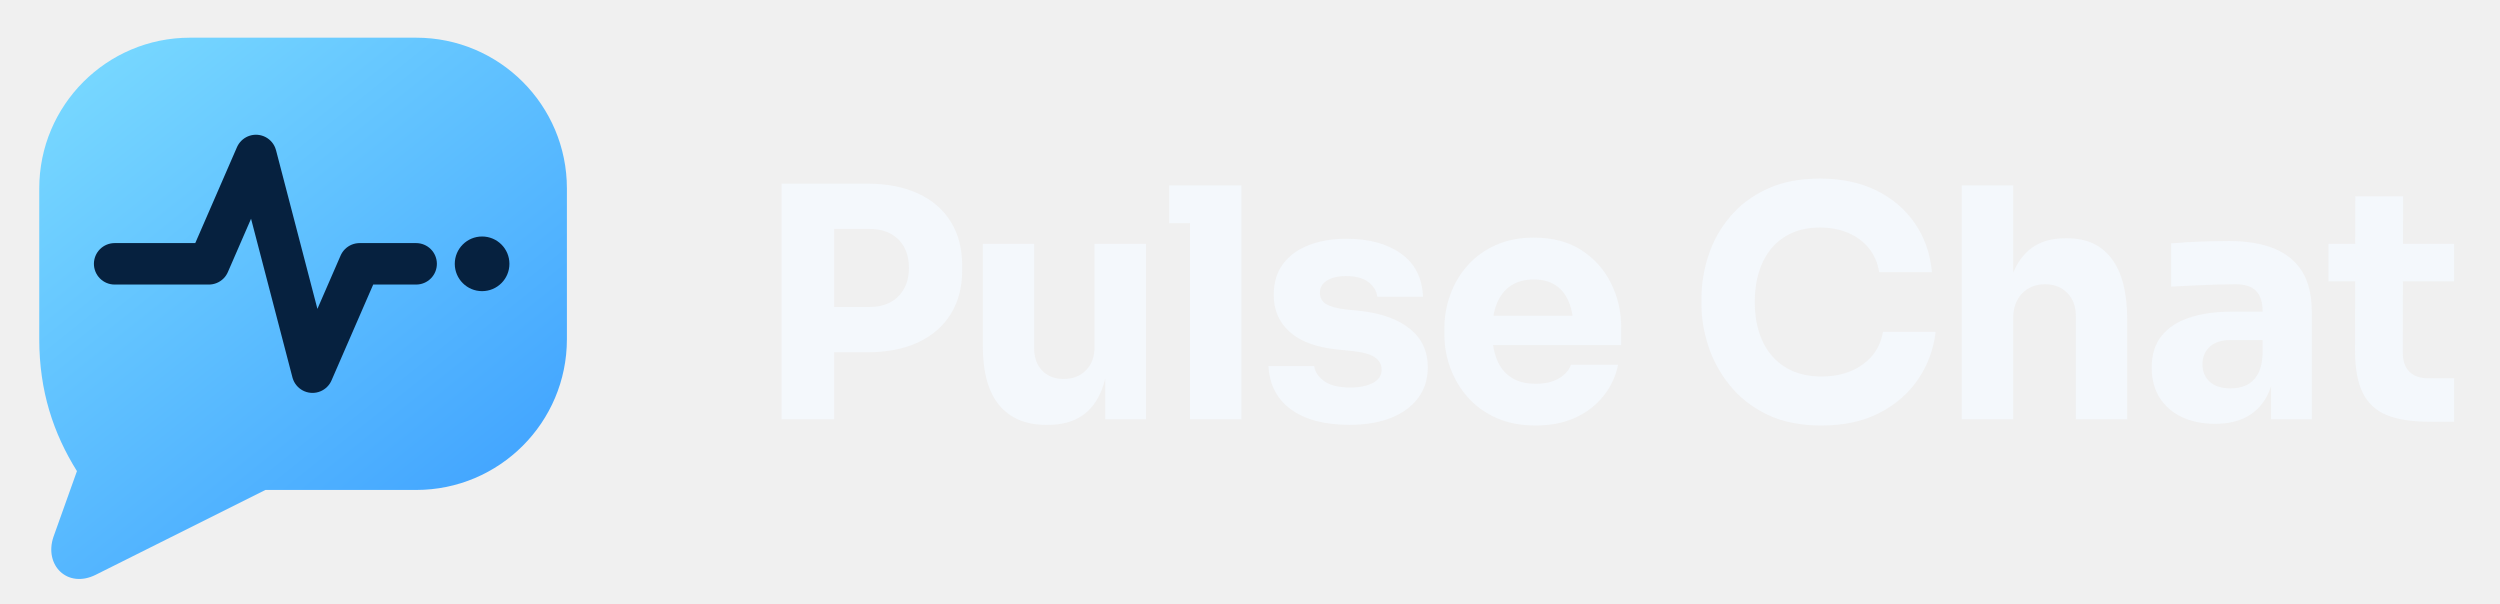
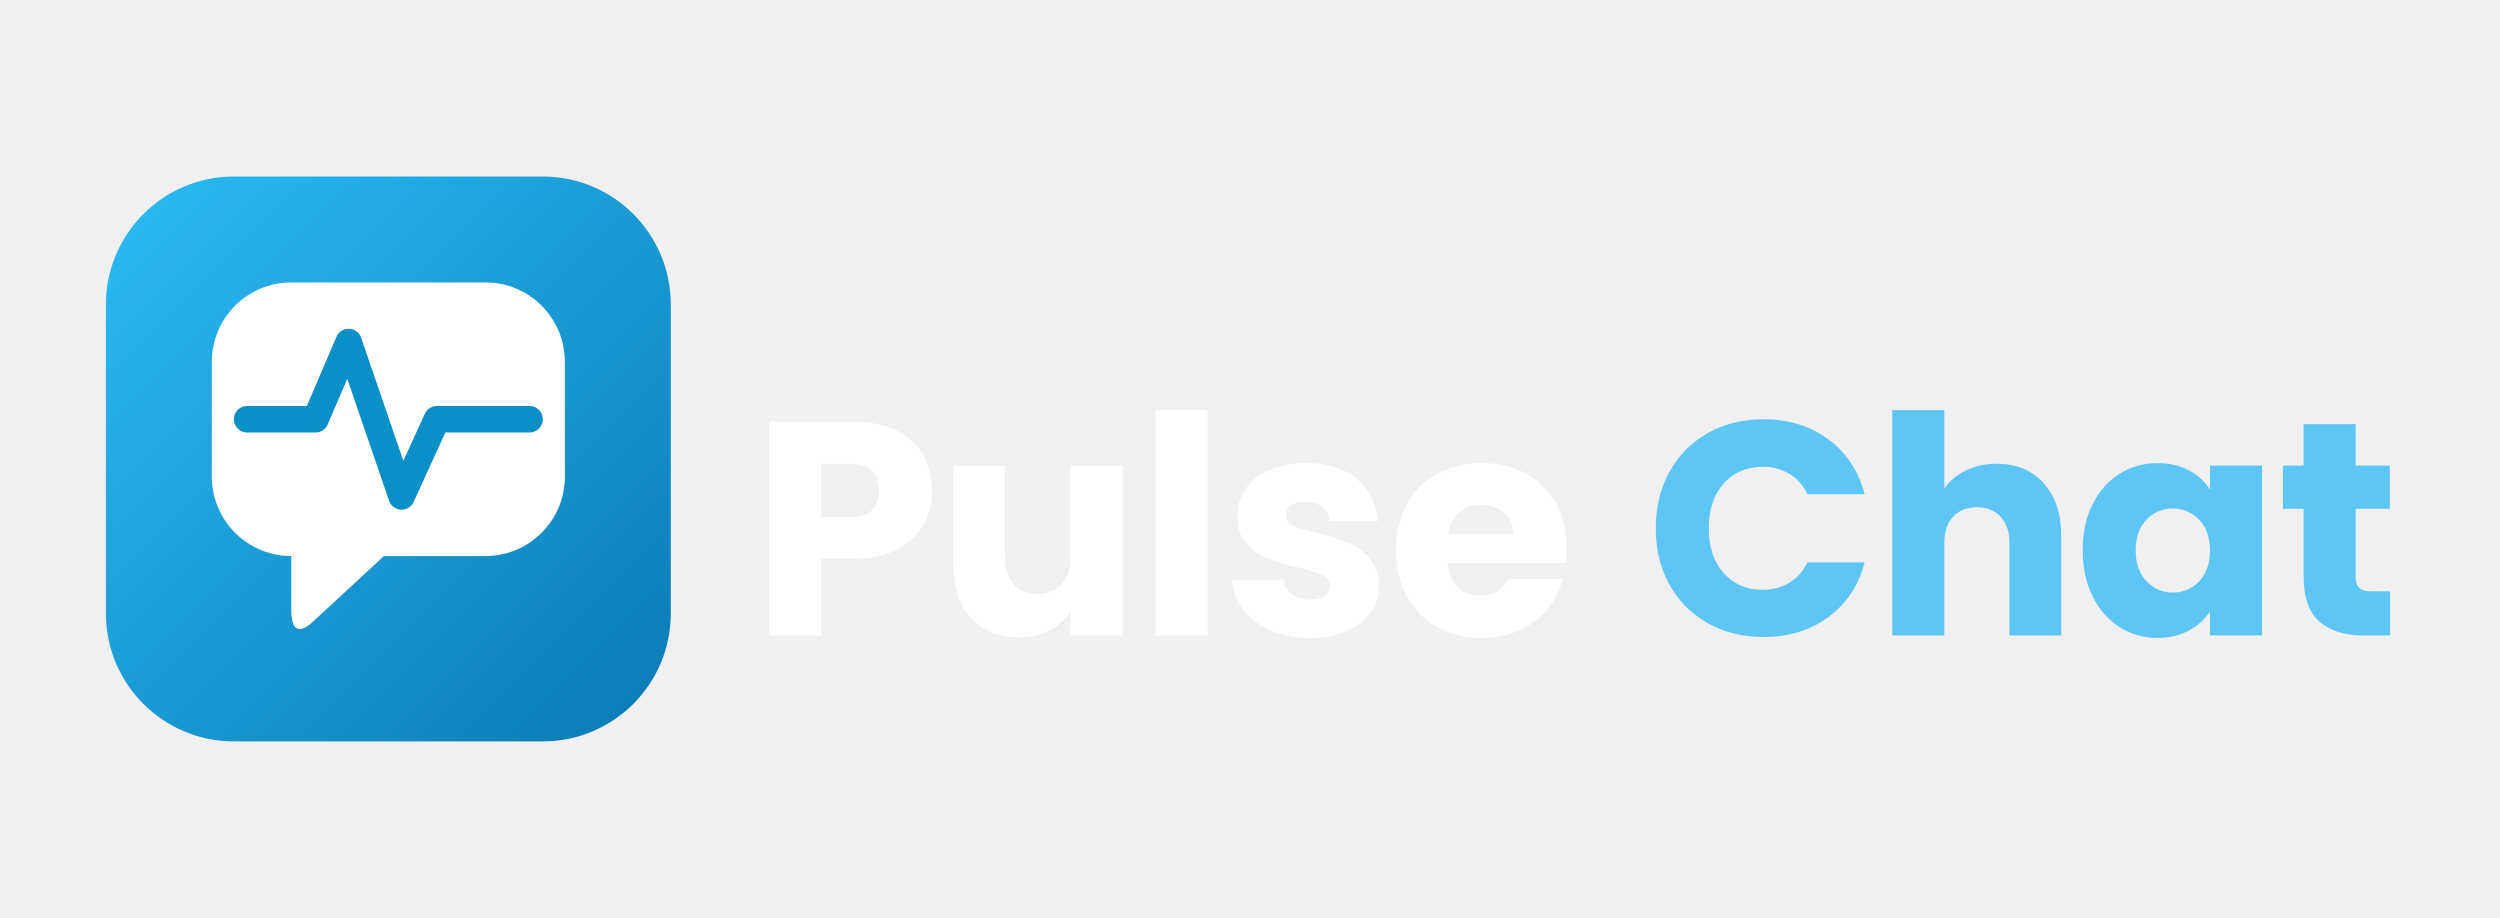
- <svg xmlns="http://www.w3.org/2000/svg" viewBox="0 0 265 64" width="796" height="192" role="img" aria-label="Pulse Chat">
+ <svg xmlns="http://www.w3.org/2000/svg" viewBox="0 0 1133 416" role="img" aria-label="Pulse Chat">
  <defs>
-     <linearGradient id="dg" x1="8" y1="2" x2="56" y2="62" gradientUnits="userSpaceOnUse">
-       <stop offset="0" stop-color="#7BDBFF" />
-       <stop offset="1" stop-color="#3A9DFF" />
+     <linearGradient id="bg" x1="0" y1="0" x2="1" y2="1">
+       <stop offset="0" stop-color="#2bbcf5" />
+       <stop offset="1" stop-color="#0a79b3" />
    </linearGradient>
  </defs>
-   <path d="M20 4H44A16 16 0 0 1 60 20V36A16 16 0 0 1 44 52H28L10 61C7 62.5 4.5 60 5.5 57L8 50C5.5 46 4 41.5 4 36V20A16 16 0 0 1 20 4Z" fill="url(#dg)" />
-   <path d="M12 28H22L27 16.5L33 39.5L38 28H44" fill="none" stroke="#06213F" stroke-width="4.4" stroke-linecap="round" stroke-linejoin="round" />
-   <circle cx="51" cy="28" r="2.9" fill="#06213F" />
-   <path d="M87.68 37.39V32.58H92.13Q93.44 32.58 94.37 32.06Q95.29 31.55 95.8 30.61Q96.3 29.68 96.3 28.44Q96.3 27.18 95.8 26.24Q95.29 25.31 94.37 24.81Q93.44 24.3 92.13 24.3H87.68V19.49H91.85Q95.01 19.49 97.27 20.54Q99.53 21.58 100.74 23.53Q101.95 25.48 101.95 28.17V28.72Q101.95 31.38 100.74 33.33Q99.53 35.28 97.27 36.34Q95.01 37.39 91.85 37.39ZM82.79 44.5V19.49H88.36V44.5Z M110.83 45.09Q107.63 45.09 105.88 43Q104.14 40.9 104.14 36.67V25.88H109.59V36.96Q109.59 38.44 110.44 39.33Q111.29 40.22 112.73 40.22Q114.18 40.22 115.09 39.3Q116 38.39 116 36.82V25.88H121.46V44.5H117.14V36.64H117.5Q117.5 39.48 116.77 41.36Q116.04 43.23 114.62 44.16Q113.2 45.09 111.07 45.09Z M126.13 44.5V19.68H131.59V44.5ZM123.92 23.69V19.68H131.59V23.69Z M143.06 45.09Q139.1 45.09 136.85 43.45Q134.61 41.81 134.46 38.85H139.31Q139.43 39.75 140.36 40.44Q141.3 41.13 143.16 41.13Q144.59 41.13 145.53 40.65Q146.47 40.16 146.47 39.24Q146.47 38.42 145.75 37.92Q145.03 37.42 143.2 37.24L141.74 37.09Q138.39 36.74 136.71 35.22Q135.02 33.7 135.02 31.32Q135.02 29.33 136.01 28.01Q136.99 26.69 138.74 26.02Q140.48 25.34 142.72 25.34Q146.32 25.34 148.53 26.92Q150.74 28.49 150.86 31.49H146.01Q145.9 30.58 145.07 29.94Q144.25 29.3 142.67 29.3Q141.41 29.3 140.66 29.78Q139.92 30.25 139.92 31.06Q139.92 31.85 140.56 32.26Q141.21 32.67 142.66 32.84L144.12 32.99Q147.55 33.35 149.46 34.89Q151.37 36.42 151.37 38.98Q151.37 40.86 150.35 42.23Q149.33 43.61 147.46 44.35Q145.6 45.09 143.06 45.09Z M162.82 45.16Q160.44 45.16 158.63 44.35Q156.82 43.53 155.6 42.15Q154.39 40.77 153.76 39.05Q153.13 37.33 153.13 35.52V34.86Q153.13 32.99 153.76 31.26Q154.39 29.53 155.59 28.18Q156.79 26.82 158.57 26.02Q160.34 25.22 162.62 25.22Q165.63 25.22 167.69 26.56Q169.75 27.9 170.82 30.07Q171.9 32.24 171.9 34.78V36.62H155.43V33.51H168.63L166.83 34.96Q166.83 33.28 166.36 32.1Q165.89 30.92 164.96 30.29Q164.03 29.66 162.62 29.66Q161.21 29.66 160.22 30.3Q159.23 30.94 158.71 32.18Q158.2 33.42 158.2 35.22Q158.2 36.88 158.69 38.12Q159.17 39.36 160.19 40.04Q161.21 40.73 162.82 40.73Q164.33 40.73 165.29 40.16Q166.25 39.59 166.57 38.71H171.57Q171.17 40.61 169.98 42.07Q168.8 43.53 166.98 44.35Q165.17 45.16 162.82 45.16Z  M193.16 45.16Q189.78 45.16 187.37 43.99Q184.96 42.81 183.42 40.89Q181.88 38.98 181.15 36.74Q180.42 34.5 180.42 32.4V31.65Q180.42 29.33 181.17 27.07Q181.92 24.81 183.47 22.98Q185.02 21.14 187.39 20.05Q189.76 18.95 192.98 18.95Q196.36 18.95 198.93 20.19Q201.5 21.44 203.05 23.68Q204.6 25.92 204.88 28.89H199.28Q199.04 27.4 198.18 26.34Q197.32 25.28 195.99 24.72Q194.66 24.15 192.98 24.15Q191.33 24.15 190.03 24.72Q188.74 25.3 187.86 26.34Q186.98 27.39 186.53 28.83Q186.07 30.28 186.07 32.06Q186.07 33.81 186.53 35.25Q186.98 36.7 187.89 37.76Q188.8 38.82 190.12 39.39Q191.44 39.96 193.16 39.96Q195.74 39.96 197.52 38.69Q199.3 37.43 199.68 35.22H205.27Q204.95 37.95 203.44 40.21Q201.92 42.47 199.32 43.82Q196.73 45.16 193.16 45.16Z M208.04 44.5V19.68H213.5V33.99H212.68Q212.68 31.18 213.39 29.24Q214.1 27.3 215.5 26.29Q216.9 25.29 219 25.29H219.24Q222.35 25.29 223.98 27.49Q225.6 29.68 225.6 33.9V44.5H220.15V33.55Q220.15 32.03 219.25 31.1Q218.35 30.17 216.89 30.17Q215.38 30.17 214.44 31.15Q213.5 32.14 213.5 33.75V44.5Z M240.87 44.5V39.01H239.97V33.02Q239.97 31.59 239.28 30.88Q238.6 30.17 237.11 30.17Q236.36 30.17 235.14 30.2Q233.91 30.24 232.61 30.3Q231.31 30.36 230.26 30.42V25.83Q231.06 25.77 232.11 25.7Q233.16 25.64 234.28 25.61Q235.41 25.58 236.38 25.58Q239.24 25.58 241.2 26.38Q243.16 27.19 244.18 28.83Q245.19 30.48 245.19 33.08V44.5ZM234.92 44.98Q232.93 44.98 231.42 44.27Q229.9 43.56 229.05 42.22Q228.2 40.88 228.2 39.01Q228.2 36.94 229.26 35.64Q230.32 34.33 232.21 33.71Q234.11 33.08 236.61 33.08H240.57V36.09H236.57Q235.14 36.09 234.36 36.8Q233.59 37.51 233.59 38.68Q233.59 39.82 234.36 40.52Q235.14 41.22 236.57 41.22Q237.47 41.22 238.21 40.9Q238.94 40.57 239.42 39.79Q239.9 39 239.97 37.62L241.26 38.96Q241.09 40.9 240.33 42.23Q239.56 43.56 238.22 44.27Q236.88 44.98 234.92 44.98Z M257.68 44.76Q254.88 44.76 253.14 44.05Q251.41 43.34 250.6 41.69Q249.78 40.04 249.78 37.22L249.81 20.84H254.88L254.85 37.45Q254.85 38.75 255.55 39.45Q256.25 40.15 257.55 40.15H260.29V44.76ZM246.96 29.86V25.88H260.29V29.86Z" fill="#F4F8FC" />
+   <g transform="translate(48 80) scale(0.5)">
+     <rect width="512" height="512" rx="116" fill="url(#bg)" />
+     <path d="M168 96H344A72 72 0 0 1 416 168V272A72 72 0 0 1 344 344H252L186 405Q168 420 168 392V344A72 72 0 0 1 96 272V168A72 72 0 0 1 168 96Z" fill="#fff" />
+     <path d="M128 220H190L220 150L268 290L300 220H384" fill="none" stroke="#0a8fc7" stroke-width="24" stroke-linecap="round" stroke-linejoin="round" />
+   </g>
+   <path d="M386.782 253.224H372.154V288.0H348.556V191.124H386.782Q398.374 191.124 406.378 195.126Q414.382 199.128 418.384 206.166Q422.386 213.204 422.386 222.312Q422.386 230.73 418.522 237.699Q414.658 244.668 406.654 248.946Q398.65 253.224 386.782 253.224ZM398.374 222.312Q398.374 216.516 395.062 213.342Q391.75 210.168 384.988 210.168H372.154V234.456H384.988Q391.75 234.456 395.062 231.282Q398.374 228.108 398.374 222.312Z M508.706 210.996V288.0H485.108V277.512Q481.52 282.618 475.379 285.723Q469.238 288.828 461.786 288.828Q452.954 288.828 446.192 284.895Q439.43 280.962 435.704 273.51Q431.978 266.058 431.978 255.984V210.996H455.438V252.81Q455.438 260.538 459.44 264.816Q463.442 269.094 470.204 269.094Q477.104 269.094 481.106 264.816Q485.108 260.538 485.108 252.81V210.996Z M547.278 185.88V288.0H523.68V185.88Z M558.25 262.746H581.572Q581.986 266.748 585.298 269.232Q588.61 271.716 593.44 271.716Q597.856 271.716 600.271 269.991Q602.686 268.266 602.686 265.506Q602.686 262.194 599.236 260.607Q595.786 259.02 588.058 257.088Q579.778 255.156 574.258 253.017Q568.738 250.878 564.736 246.255Q560.734 241.632 560.734 233.766Q560.734 227.142 564.391 221.691Q568.048 216.24 575.155 213.066Q582.262 209.892 592.06 209.892Q606.55 209.892 614.899 217.068Q623.248 224.244 624.49 236.112H602.686Q602.134 232.11 599.167 229.764Q596.2 227.418 591.37 227.418Q587.23 227.418 585.022 229.005Q582.814 230.592 582.814 233.352Q582.814 236.664 586.333 238.32Q589.852 239.976 597.304 241.632Q605.86 243.84 611.242 245.979Q616.624 248.118 620.695 252.879Q624.766 257.64 624.904 265.644Q624.904 272.406 621.109 277.719Q617.314 283.032 610.207 286.068Q603.1 289.104 593.716 289.104Q583.642 289.104 575.776 285.654Q567.91 282.204 563.356 276.201Q558.802 270.198 558.25 262.746Z M709.568 255.156H656.162Q656.714 262.332 660.785 266.127Q664.856 269.922 670.79 269.922Q679.622 269.922 683.072 262.47H708.188Q706.256 270.06 701.219 276.132Q696.182 282.204 688.592 285.654Q681.002 289.104 671.618 289.104Q660.302 289.104 651.47 284.274Q642.638 279.444 637.67 270.474Q632.702 261.504 632.702 249.498Q632.702 237.492 637.601 228.522Q642.5 219.552 651.332 214.722Q660.164 209.892 671.618 209.892Q682.796 209.892 691.49 214.584Q700.184 219.276 705.083 227.97Q709.982 236.664 709.982 248.256Q709.982 251.568 709.568 255.156ZM685.832 242.046Q685.832 235.974 681.692 232.386Q677.552 228.798 671.342 228.798Q665.408 228.798 661.337 232.248Q657.266 235.698 656.3 242.046Z" fill="#ffffff" />
+   <path d="M799.114 190.02Q816.364 190.02 828.646 199.128Q840.928 208.236 845.068 223.968H819.124Q816.226 217.896 810.913 214.722Q805.6 211.548 798.838 211.548Q787.936 211.548 781.174 219.138Q774.412 226.728 774.412 239.424Q774.412 252.12 781.174 259.71Q787.936 267.3 798.838 267.3Q805.6 267.3 810.913 264.126Q816.226 260.952 819.124 254.88H845.068Q840.928 270.612 828.646 279.651Q816.364 288.69 799.114 288.69Q785.038 288.69 773.929 282.411Q762.82 276.132 756.61 264.954Q750.4 253.776 750.4 239.424Q750.4 225.072 756.61 213.825Q762.82 202.578 773.929 196.299Q785.038 190.02 799.114 190.02Z M934.148 243.012V288.0H910.688V246.186Q910.688 238.458 906.686 234.18Q902.684 229.902 895.922 229.902Q889.16 229.902 885.158 234.18Q881.156 238.458 881.156 246.186V288.0H857.558V185.88H881.156V221.346Q884.744 216.24 890.954 213.204Q897.164 210.168 904.892 210.168Q918.14 210.168 926.144 218.931Q934.148 227.694 934.148 243.012Z M977.826 209.892Q985.968 209.892 992.109 213.204Q998.25 216.516 1001.562 221.898V210.996H1025.16V288.0H1001.562V277.098Q998.112 282.48 991.971 285.792Q985.83 289.104 977.688 289.104Q968.304 289.104 960.576 284.205Q952.848 279.306 948.363 270.267Q943.878 261.228 943.878 249.36Q943.878 237.492 948.363 228.522Q952.848 219.552 960.576 214.722Q968.304 209.892 977.826 209.892ZM984.726 230.454Q977.688 230.454 972.789 235.491Q967.89 240.528 967.89 249.36Q967.89 258.192 972.789 263.367Q977.688 268.542 984.726 268.542Q991.764 268.542 996.663 263.436Q1001.562 258.33 1001.562 249.498Q1001.562 240.666 996.663 235.56Q991.764 230.454 984.726 230.454Z M1083.19 267.99V288.0H1071.184Q1058.35 288.0 1051.174 281.721Q1043.998 275.442 1043.998 261.228V230.592H1034.614V210.996H1043.998V192.228H1067.596V210.996H1083.052V230.592H1067.596V261.504Q1067.596 264.954 1069.252 266.472Q1070.908 267.99 1074.772 267.99Z" fill="#5ec6f5" />
</svg>
